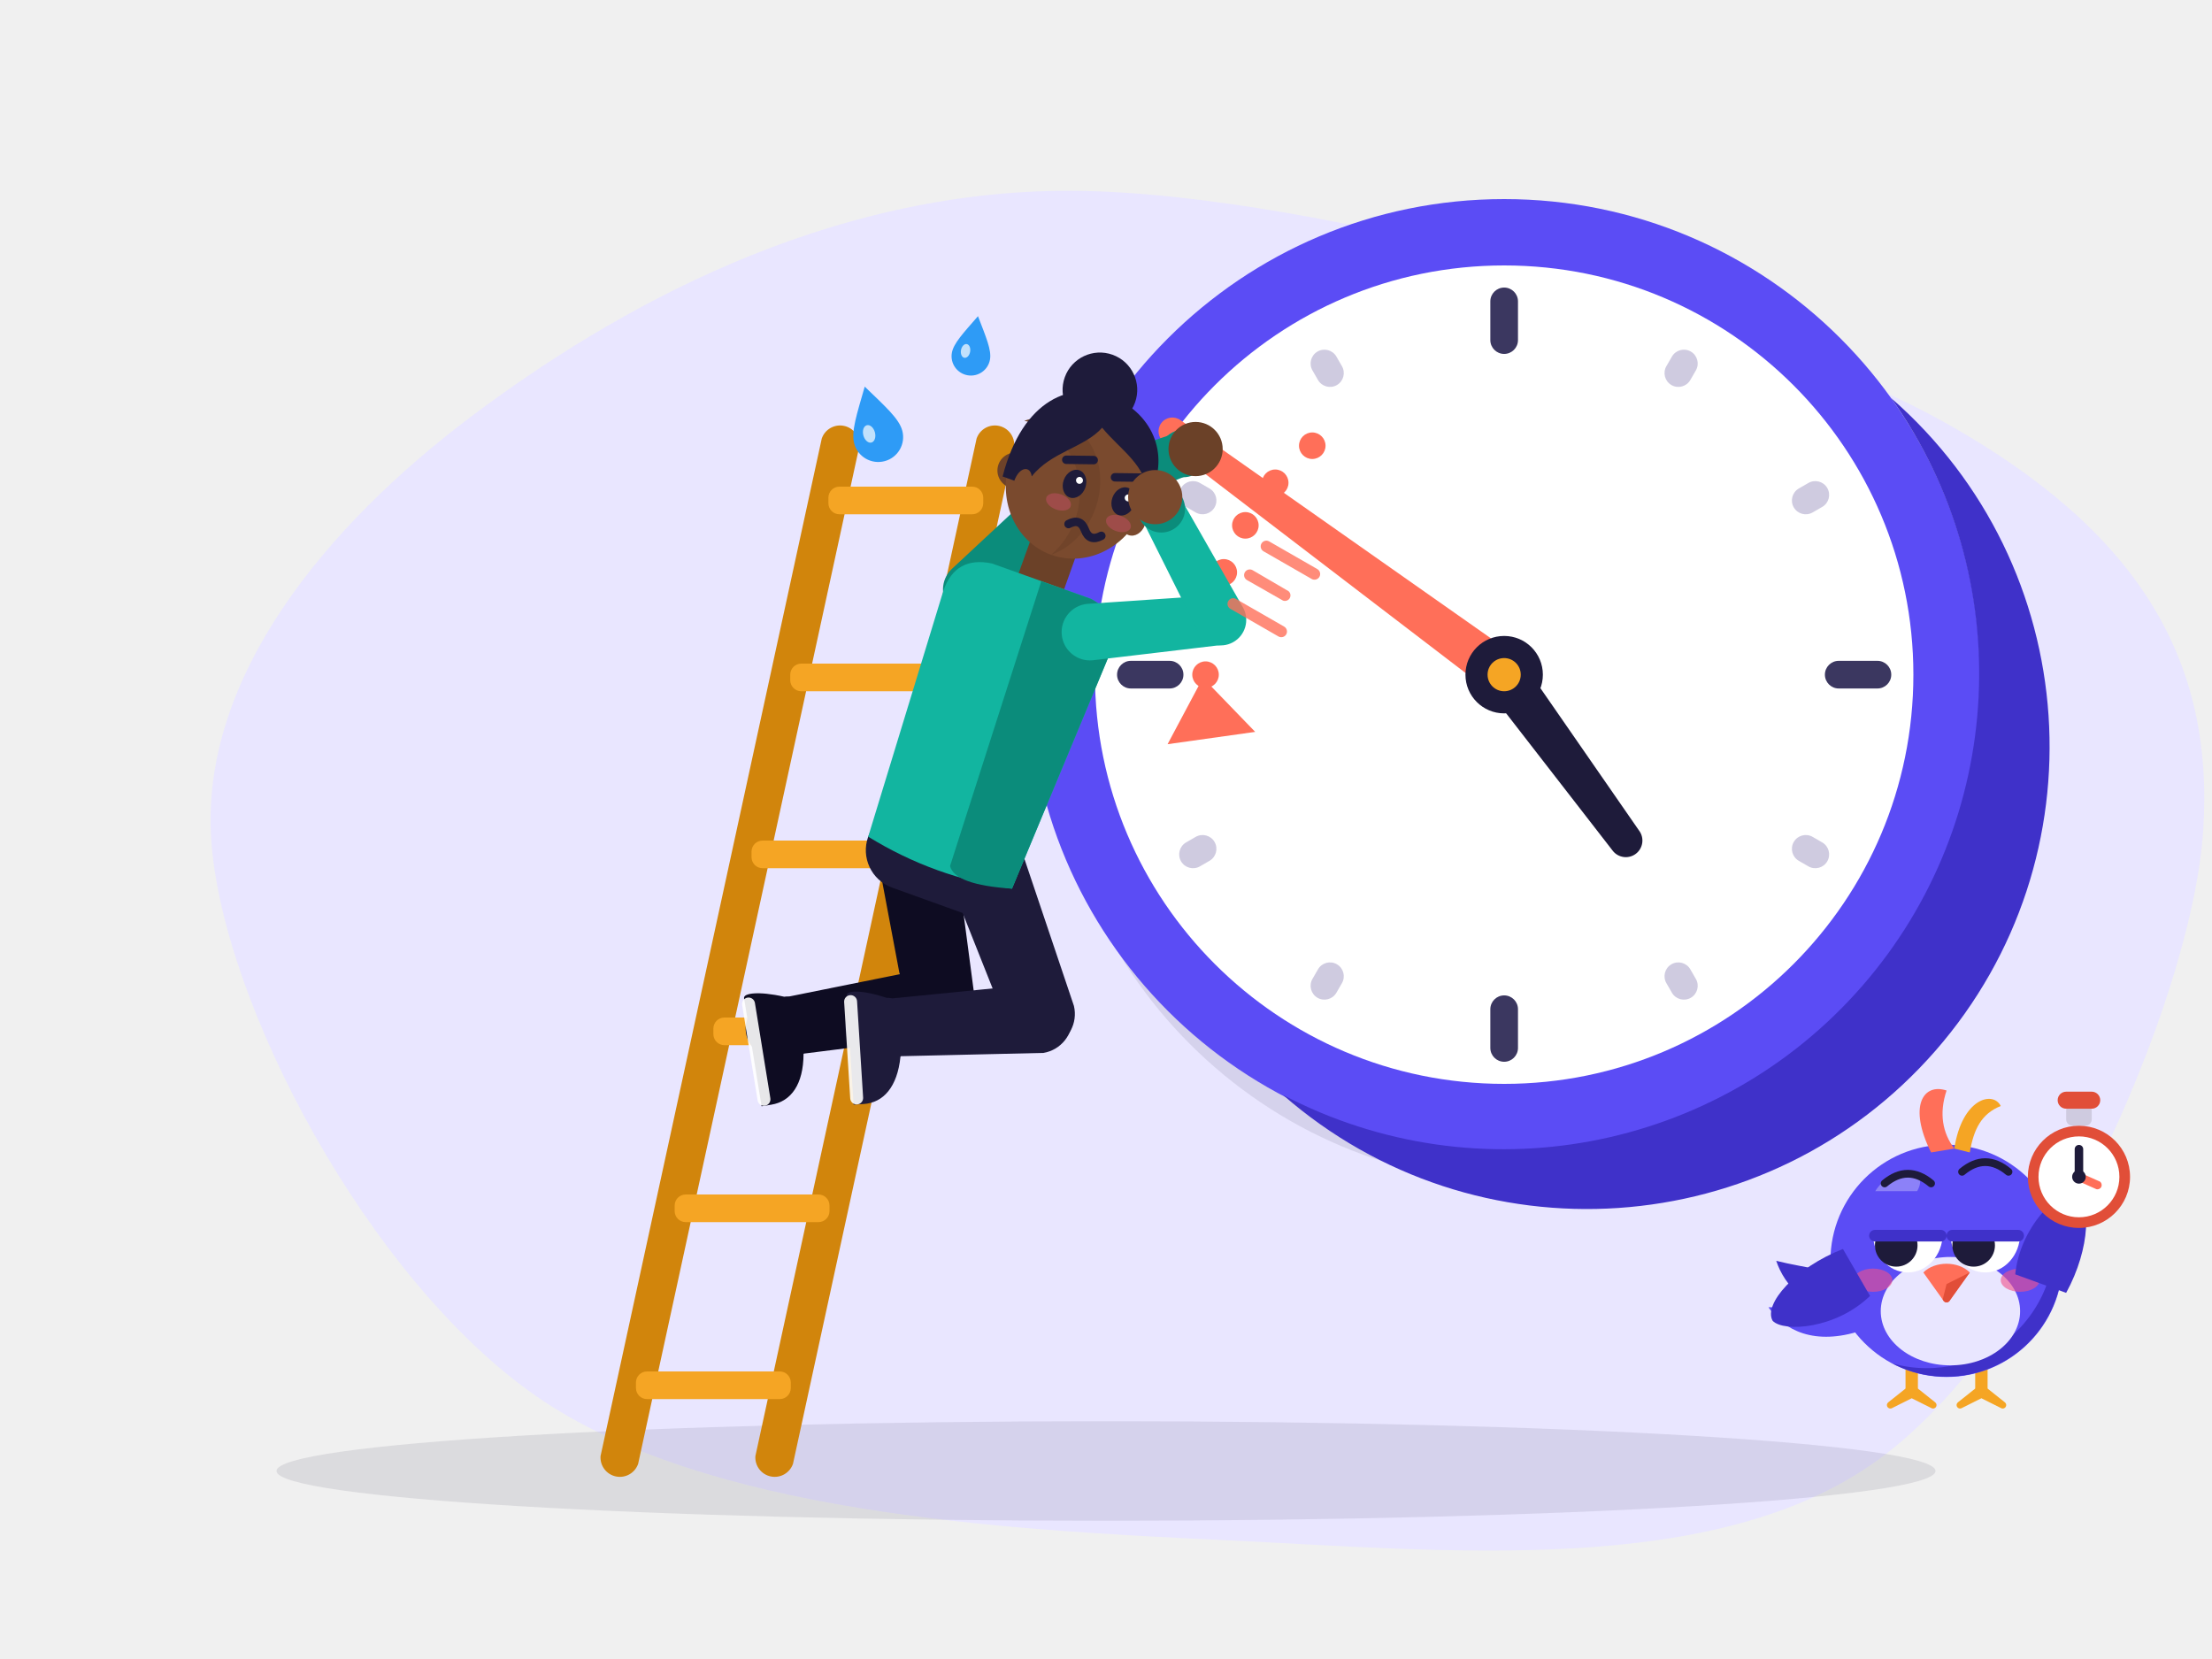
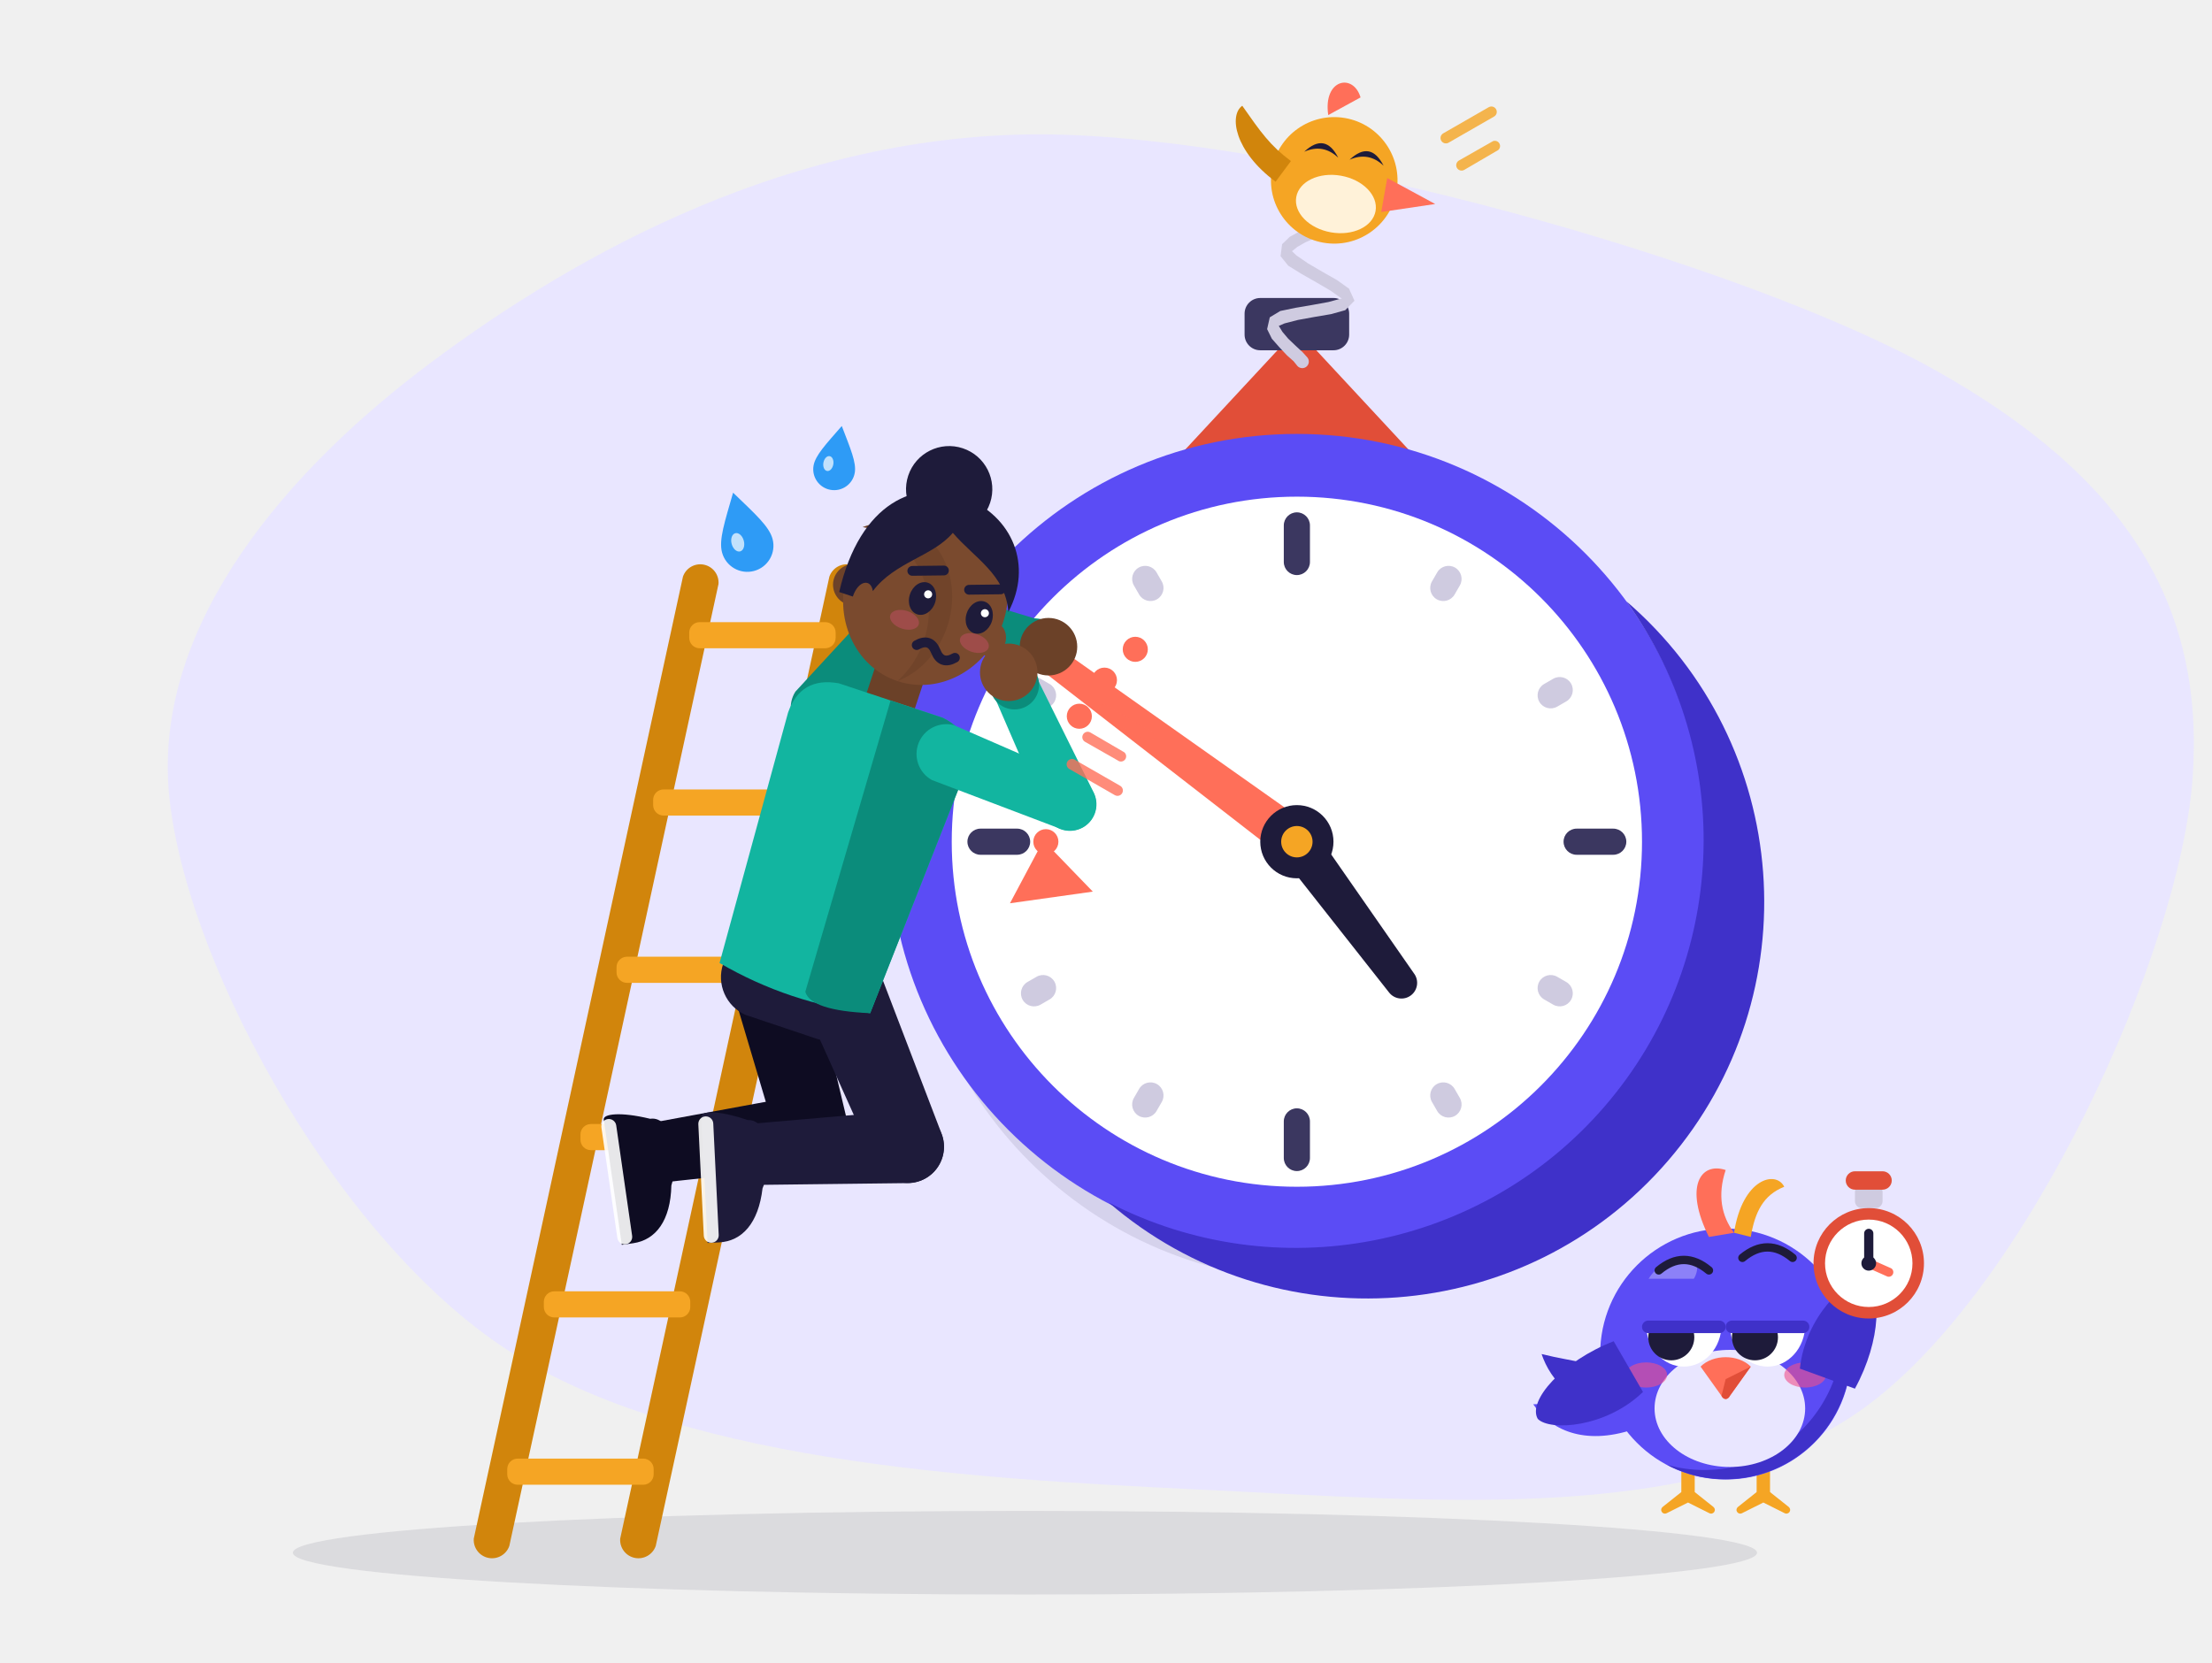
- <svg xmlns="http://www.w3.org/2000/svg" viewBox="0 0 400 300">
-   <path d="M398.4 150.3C396.3 181.5 369.1 242.7 339.6 264C310.1 285.4 261.6 280.4 221.2 278.5C180.8 276.6 127.5 273.6 97 252.5C66.5 231.3 40.2 181.4 38.2 151.9C36.2 122.4 59.1 95 85.1 75.4C111 55.9 149.3 34.3 193.8 34.5C238.4 34.7 318.3 57.5 352.4 76.8C386.5 96.1 400.5 119.1 398.4 150.3Z" fill="#E9E6FF" />
-   <ellipse cx="200" cy="266" rx="150" ry="9" fill="#1E1B3A" opacity="0.1" />
-   <circle cx="276" cy="128" r="86" fill="#1E1B3A" opacity="0.1" />
-   <circle cx="272" cy="122" r="86" fill="#5B4CF5" />
-   <path d="M342 72A86 86 0 0 1 232 198A78 78 0 0 0 342 72Z" fill="#3F31C9" />
-   <circle cx="272" cy="122" r="74" fill="#FFFFFF" />
-   <rect x="269.5" y="52" width="5" height="12" rx="2.5" fill="#3B3760" />
-   <rect x="301.5" y="63.1" width="5" height="7" rx="2.5" fill="#CFCBE0" transform="rotate(30 304 66.6)" />
-   <rect x="324.9" y="86.5" width="5" height="7" rx="2.5" fill="#CFCBE0" transform="rotate(60 327.4 90)" />
-   <rect x="333.5" y="116" width="5" height="12" rx="2.5" fill="#3B3760" transform="rotate(90 336 122)" />
-   <rect x="324.9" y="150.5" width="5" height="7" rx="2.5" fill="#CFCBE0" transform="rotate(120 327.4 154)" />
-   <rect x="301.5" y="173.9" width="5" height="7" rx="2.5" fill="#CFCBE0" transform="rotate(150 304 177.4)" />
-   <rect x="269.5" y="180" width="5" height="12" rx="2.5" fill="#3B3760" transform="rotate(180 272 186)" />
-   <rect x="237.5" y="173.9" width="5" height="7" rx="2.5" fill="#CFCBE0" transform="rotate(210 240 177.4)" />
-   <rect x="214.1" y="150.5" width="5" height="7" rx="2.5" fill="#CFCBE0" transform="rotate(240 216.6 154)" />
-   <rect x="205.5" y="116" width="5" height="12" rx="2.5" fill="#3B3760" transform="rotate(270 208 122)" />
-   <rect x="214.1" y="86.5" width="5" height="7" rx="2.5" fill="#CFCBE0" transform="rotate(300 216.6 90)" />
-   <rect x="237.5" y="63.1" width="5" height="7" rx="2.5" fill="#CFCBE0" transform="rotate(330 240 66.6)" />
-   <circle cx="237.3" cy="80.6" r="2.4" fill="#FF6F59" />
-   <circle cx="230.6" cy="87.3" r="2.4" fill="#FF6F59" />
-   <circle cx="225.2" cy="95" r="2.4" fill="#FF6F59" />
-   <circle cx="221.3" cy="103.5" r="2.4" fill="#FF6F59" />
-   <circle cx="218.8" cy="112.6" r="2.4" fill="#FF6F59" />
-   <circle cx="218" cy="122" r="2.4" fill="#FF6F59" />
-   <g transform="translate(218.5 129.5) rotate(-8)">
+ <svg xmlns="http://www.w3.org/2000/svg" viewBox="24 -31 423 318">
+   <path d="M443.3 117.7C441 150.8 411.9 215.8 380.2 238.5C348.4 261.2 296.3 255.9 252.9 253.9C209.5 251.8 152.3 248.6 119.5 226.2C86.7 203.8 58.4 150.7 56.2 119.4C54.1 88 78.7 59 106.6 38.2C134.5 17.4 175.6 -5.5 223.5 -5.3C271.4 -5 357.3 19.2 393.9 39.7C430.6 60.2 445.6 84.6 443.3 117.7Z" fill="#E9E6FF" />
+   <ellipse cx="220" cy="266" rx="140" ry="8" fill="#1E1B3A" opacity="0.1" />
+   <path d="M246 60L272 32L298 60Z" fill="#E14E38" />
+   <rect x="254" y="54" width="36" height="14" rx="3" fill="#3F31C9" />
+   <rect x="262" y="26" width="20" height="10" rx="3" fill="#3B3760" />
+   <g transform="translate(278 10) rotate(10) scale(1.1)">
+     <path d="M0.7 25.1 -0.2 24.4 -1.6 23.5 -3.1 22.5 -4.3 21.5 -5 20.7 -5.1 20.6 -4.2 20 -2 19 0.7 18 3.5 17 5.8 15.9 7.1 14 5.8 12.1 3.5 11 0.7 10 -2 9 -4.2 8 -5.1 7.4 -5 7.3 -4.3 6.5 -3.1 5.5 -1.6 4.5 -0.2 3.6 0.7 2.9A1.1 1.1 0 0 0 -0.7 1.1L-0.7 1.1 -1.5 1.8 -2.8 2.6 -4.4 3.8 -5.9 5 -7 6.5 -6.9 8.6 -5.3 10 -2.8 11 0 12 2.7 13 4.6 13.9 4.9 14 4.6 14.1 2.7 15 0 16 -2.8 17 -5.3 18 -6.9 19.4 -7 21.5 -5.9 23 -4.4 24.2 -2.8 25.4 -1.5 26.2 -0.7 26.9A1.1 1.1 0 0 0 0.7 25.1Z" fill="#CFCBE0" />
+     <circle cx="0" cy="-6" r="11" fill="#F5A524" />
+     <ellipse cx="1" cy="-2" rx="7" ry="5" fill="#FFF2D9" />
+     <path d="M9-8L18-5 9-2Z" fill="#FF6F59" />
+     <path d="M-6-10Q-3-14 0-10Q-3-12-6-10Z" fill="#1E1B3A" />
+     <path d="M2-10Q5-14 8-10Q5-12 2-10Z" fill="#1E1B3A" />
+     <path d="M-3-17C-5-23 0-25 2-21Z" fill="#FF6F59" />
+     <path d="M-10-4C-18-8-20-14-18-16C-14-12-12-10-8-8Z" fill="#D1850C" />
+   </g>
+   <g opacity="0.8">
+     <path d="M301 -3.7L309.7 -8.7A1 1 0 0 0 308.7 -10.5L300 -5.5A1 1 0 0 0 301 -3.7Z" fill="#F5A524" />
+   </g>
+   <g opacity="0.8">
+     <path d="M304 1.5L310.5 -2.3A1 1 0 0 0 309.5 -4L303 -0.3A1 1 0 0 0 304 1.5Z" fill="#F5A524" />
+   </g>
+   <circle cx="276" cy="136" r="78" fill="#1E1B3A" opacity="0.1" />
+   <circle cx="272" cy="130" r="78" fill="#5B4CF5" />
+   <path d="M335 84A78 78 0 0 1 236 199A70 70 0 0 0 335 84Z" fill="#3F31C9" />
+   <circle cx="272" cy="130" r="66" fill="#FFFFFF" />
+   <rect x="269.5" y="67" width="5" height="12" rx="2.5" fill="#3B3760" />
+   <rect x="298" y="77.1" width="5" height="7" rx="2.5" fill="#CFCBE0" transform="rotate(30 300.5 80.6)" />
+   <rect x="318.9" y="98" width="5" height="7" rx="2.5" fill="#CFCBE0" transform="rotate(60 321.4 101.5)" />
+   <rect x="326.5" y="124" width="5" height="12" rx="2.5" fill="#3B3760" transform="rotate(90 329 130)" />
+   <rect x="318.9" y="155" width="5" height="7" rx="2.5" fill="#CFCBE0" transform="rotate(120 321.4 158.5)" />
+   <rect x="298" y="175.9" width="5" height="7" rx="2.5" fill="#CFCBE0" transform="rotate(150 300.5 179.4)" />
+   <rect x="269.5" y="181" width="5" height="12" rx="2.5" fill="#3B3760" transform="rotate(180 272 187)" />
+   <rect x="241" y="175.9" width="5" height="7" rx="2.5" fill="#CFCBE0" transform="rotate(210 243.5 179.4)" />
+   <rect x="220.1" y="155" width="5" height="7" rx="2.5" fill="#CFCBE0" transform="rotate(240 222.6 158.5)" />
+   <rect x="212.5" y="124" width="5" height="12" rx="2.5" fill="#3B3760" transform="rotate(270 215 130)" />
+   <rect x="220.1" y="98" width="5" height="7" rx="2.5" fill="#CFCBE0" transform="rotate(300 222.6 101.5)" />
+   <rect x="241" y="77.1" width="5" height="7" rx="2.5" fill="#CFCBE0" transform="rotate(330 243.5 80.6)" />
+   <circle cx="241.1" cy="93.2" r="2.4" fill="#FF6F59" />
+   <circle cx="235.2" cy="99.1" r="2.4" fill="#FF6F59" />
+   <circle cx="230.4" cy="106" r="2.4" fill="#FF6F59" />
+   <circle cx="226.9" cy="113.6" r="2.4" fill="#FF6F59" />
+   <circle cx="224.7" cy="121.7" r="2.4" fill="#FF6F59" />
+   <circle cx="224" cy="130" r="2.4" fill="#FF6F59" />
+   <g transform="translate(224.5 136.7) rotate(-8)">
    <path d="M0 -7 L8 4 L-8 4Z" fill="#FF6F59" />
  </g>
-   <path d="M268.8 124.4L291.6 153.8A3 3 0 0 0 296.4 150.2L275.2 119.6A4 4 0 0 0 268.8 124.4Z" fill="#1E1B3A" />
-   <path d="M274.4 118.8L213.5 76A2.5 2.5 0 0 0 210.5 80L269.6 125.2A4 4 0 0 0 274.4 118.8Z" fill="#FF6F59" />
-   <circle cx="272" cy="122" r="7" fill="#1E1B3A" />
-   <circle cx="272" cy="122" r="3" fill="#F5A524" />
-   <path d="M115.4 264.7L155.4 80.7A3.5 3.5 0 0 0 148.6 79.3L108.6 263.3A3.5 3.5 0 0 0 115.4 264.7Z" fill="#D1850C" />
-   <path d="M143.4 264.7L183.4 80.7A3.5 3.5 0 0 0 176.6 79.3L136.6 263.3A3.5 3.5 0 0 0 143.4 264.7Z" fill="#D1850C" />
-   <rect x="115" y="248" width="28" height="5" rx="2" fill="#F5A524" />
-   <rect x="122" y="216" width="28" height="5" rx="2" fill="#F5A524" />
-   <rect x="129" y="184" width="28" height="5" rx="2" fill="#F5A524" />
-   <rect x="135.9" y="152" width="28" height="5" rx="2" fill="#F5A524" />
-   <rect x="142.9" y="120" width="28" height="5" rx="2" fill="#F5A524" />
-   <rect x="149.8" y="88" width="28" height="5" rx="2" fill="#F5A524" />
-   <g transform="translate(194.8 87.2) rotate(19.8) scale(0.9)">
+   <path d="M268.8 132.4L289.6 158.8A3 3 0 0 0 294.4 155.2L275.2 127.6A4 4 0 0 0 268.8 132.4Z" fill="#1E1B3A" />
+   <path d="M274.4 126.8L219.5 88A2.5 2.5 0 0 0 216.5 92L269.6 133.2A4 4 0 0 0 274.4 126.8Z" fill="#FF6F59" />
+   <circle cx="272" cy="130" r="7" fill="#1E1B3A" />
+   <circle cx="272" cy="130" r="3" fill="#F5A524" />
+   <path d="M121.4 264.7L161.4 80.7A3.5 3.5 0 0 0 154.6 79.3L114.6 263.3A3.5 3.5 0 0 0 121.4 264.7Z" fill="#D1850C" />
+   <path d="M149.4 264.7L189.4 80.7A3.5 3.5 0 0 0 182.6 79.3L142.6 263.3A3.5 3.5 0 0 0 149.4 264.7Z" fill="#D1850C" />
+   <rect x="121" y="248" width="28" height="5" rx="2" fill="#F5A524" />
+   <rect x="128" y="216" width="28" height="5" rx="2" fill="#F5A524" />
+   <rect x="135" y="184" width="28" height="5" rx="2" fill="#F5A524" />
+   <rect x="141.9" y="152" width="28" height="5" rx="2" fill="#F5A524" />
+   <rect x="148.9" y="120" width="28" height="5" rx="2" fill="#F5A524" />
+   <rect x="155.8" y="88" width="28" height="5" rx="2" fill="#F5A524" />
+   <g transform="translate(201 83.1) rotate(18.4) scale(1.1)">
    <circle cx="-2" cy="-19" r="7.5" fill="#1E1B3A" />
  </g>
-   <path d="M158 151.3L163.8 182.1A6.3 6.3 0 0 0 176.2 180.1L172.1 149A7.1 7.1 0 0 0 158 151.3Z" fill="#0E0C22" />
-   <path d="M169 174.9L139.2 180.9A5.1 5.1 0 0 0 140.8 191.1L171 187.3A6.3 6.3 0 0 0 169 174.9Z" fill="#0E0C22" />
-   <g transform="translate(140 186) rotate(80.8) scale(0.9 0.9)">
+   <path d="M162.7 153.7L172.6 187A6.9 6.9 0 0 0 186 183.4L178 149.7A7.9 7.9 0 0 0 162.7 153.7Z" fill="#0E0C22" />
+   <path d="M178.3 178.3L145.2 184.4A5.7 5.7 0 0 0 146.8 195.6L180.2 192A6.9 6.9 0 0 0 178.3 178.3Z" fill="#0E0C22" />
+   <g transform="translate(146 190) rotate(81.8) scale(1.1 1.1)">
    <path d="M-6-3C-6-7 2-7 6-5C12-4 15-1 15 3L15 5-7 5C-8 5-8 2-6-3Z" fill="#0E0C22" />
    <rect x="-7" y="3" width="22" height="2.6" rx="1.3" fill="#FFFFFF" opacity="0.9" />
  </g>
-   <path d="M179.2 110.3L195.8 93.3A4.6 4.6 0 0 0 189.5 86.7L172.1 102.9A5.1 5.1 0 0 0 179.2 110.3Z" fill="#0B8C7B" />
-   <path d="M194.3 94.3L215.4 85.7A4 4 0 0 0 212.6 78.3L191.1 85.7A4.6 4.6 0 0 0 194.3 94.3Z" fill="#0B8C7B" />
-   <circle cx="214" cy="82" r="4.3" fill="#0B8C7B" />
-   <circle cx="216.2" cy="81.2" r="4.9" fill="#6B4128" />
-   <path d="M170.9 157.1L182.5 186.3A6.3 6.3 0 0 0 194.2 181.9L184.2 152.2A7.1 7.1 0 0 0 170.9 157.1Z" fill="#1E1B3A" />
-   <path d="M188 177.9L157.7 180.9A5.1 5.1 0 0 0 158.3 191.1L188.7 190.4A6.3 6.3 0 0 0 188 177.9Z" fill="#1E1B3A" />
-   <g transform="translate(158 186) rotate(86.4) scale(0.9 0.9)">
+   <path d="M184.6 108.7L201.5 88.6A5 5 0 0 0 193.9 82L176.1 101.3A5.7 5.7 0 0 0 184.6 108.7Z" fill="#0B8C7B" />
+   <path d="M196.4 90.1L220.8 96.3A4.4 4.4 0 0 0 223.2 87.7L199.1 80.4A5 5 0 0 0 196.4 90.1Z" fill="#0B8C7B" />
+   <circle cx="222" cy="92" r="4.7" fill="#0B8C7B" />
+   <circle cx="224.5" cy="92.7" r="5.5" fill="#6B4128" />
+   <path d="M177 159.4L191.2 191A6.9 6.9 0 0 0 204 185.7L191.6 153.3A7.9 7.9 0 0 0 177 159.4Z" fill="#1E1B3A" />
+   <path d="M197.2 181.4L163.7 184.3A5.7 5.7 0 0 0 164.3 195.7L197.9 195.3A6.9 6.9 0 0 0 197.2 181.4Z" fill="#1E1B3A" />
+   <g transform="translate(164 190) rotate(87.2) scale(1.1 1.1)">
    <path d="M-6-3C-6-7 2-7 6-5C12-4 15-1 15 3L15 5-7 5C-8 5-8 2-6-3Z" fill="#1E1B3A" />
    <rect x="-7" y="3" width="22" height="2.6" rx="1.3" fill="#FFFFFF" opacity="0.9" />
  </g>
-   <path d="M161.3 160.5L173.8 165A7.1 7.1 0 0 0 178.7 151.5L166.2 147A7.1 7.1 0 0 0 161.3 160.5Z" fill="#1E1B3A" />
-   <path d="M190.8 111.1L195.3 98.5A4.4 4.4 0 0 0 187.1 95.6L182.6 108.1A4.4 4.4 0 0 0 190.8 111.1Z" fill="#6B4128" />
-   <path d="M157 151.3L170.6 106.8Q172.8 100.5 179.4 101.9L197.3 108.3Q203.2 111.5 200.9 117.7L183 160.7Q169 158.7 157 151.3Z" fill="#12B5A0" />
-   <path d="M171.8 156.6L188.3 105.1L197.3 108.3Q203.2 111.5 200.9 117.7L183 160.7Q172.6 160 171.8 156.6Z" fill="#0B8C7B" />
-   <g transform="translate(194.8 87.2) rotate(19.8) scale(0.9)">
+   <path d="M166.5 163.1L180.5 167.8A7.9 7.9 0 0 0 185.5 152.9L171.5 148.2A7.9 7.9 0 0 0 166.5 163.1Z" fill="#1E1B3A" />
+   <path d="M197.3 109.5L201.9 95.6A4.8 4.8 0 0 0 192.7 92.5L188.1 106.5A4.8 4.8 0 0 0 197.3 109.5Z" fill="#6B4128" />
+   <path d="M161.6 153.2L174.7 105.3Q177.1 98.4 184.4 99.7L204.3 106.3Q210.9 109.6 208.6 116.6L190.4 162.8Q175 161 161.6 153.2Z" fill="#12B5A0" />
+   <path d="M178 158.7L194.3 103L204.3 106.3Q210.9 109.6 208.6 116.6L190.4 162.8Q179 162.3 178 158.7Z" fill="#0B8C7B" />
+   <g transform="translate(201 83.1) rotate(18.4) scale(1.1)">
    <circle cx="-12.5" cy="2" r="3.6" fill="#6D4229" />
    <ellipse cx="0" cy="0" rx="14.2" ry="15.5" fill="#7A4A2E" />
    <path d="M-14.2 -8A14.2 15.5 0 0 1 0 15.5A12 14 0 0 0 -14.2 -8Z" fill="#71442A" />
    <ellipse cx="13.3" cy="3.5" rx="2.4" ry="3" fill="#7A4A2E" />
    <ellipse cx="-0.4" cy="0.5" rx="2.3" ry="2.9" fill="#1E1B3A" />
    <circle cx="0.3" cy="-0.5" r="0.7" fill="#FFFFFF" />
    <ellipse cx="10" cy="0.5" rx="2.3" ry="2.9" fill="#1E1B3A" />
    <circle cx="10.7" cy="-0.5" r="0.7" fill="#FFFFFF" />
    <path d="M1.2 8.5Q3 6.5 4.7 8.5Q6.4 10.5 8.2 8.5" fill="none" stroke="#1E1B3A" stroke-width="1.7" stroke-linecap="round" stroke-linejoin="round" />
    <ellipse cx="-2.2" cy="5" rx="2.6" ry="1.6" fill="#F0508A" opacity="0.3" />
    <ellipse cx="10.6" cy="5" rx="2.6" ry="1.6" fill="#F0508A" opacity="0.3" />
    <path d="M-3.6 -3.5L1.6 -5.3" fill="none" stroke="#1E1B3A" stroke-width="1.7" stroke-linecap="round" stroke-linejoin="round" />
    <path d="M6.8 -3.5L12 -5.3" fill="none" stroke="#1E1B3A" stroke-width="1.7" stroke-linecap="round" stroke-linejoin="round" />
    <g transform="scale(1 1)">
      <path d="M-14.5 4C-16-12-8-19 1-18.5C10-18 16-11 14.5-2C12-8 6-9 1-12C-1-7-7-4-9 2C-10 0-12 1-12 4Z" fill="#1E1B3A" />
    </g>
  </g>
-   <path d="M197.6 119.4L221.2 116.6A4.6 4.6 0 0 0 220.3 107.6L196.6 109.2A5.1 5.1 0 0 0 197.6 119.4Z" fill="#12B5A0" />
-   <path d="M224.8 109.9L213.5 90.1A4 4 0 0 0 206.5 93.9L216.7 114.3A4.6 4.6 0 0 0 224.8 109.9Z" fill="#12B5A0" />
-   <circle cx="210" cy="92" r="4.3" fill="#0B8C7B" />
-   <circle cx="208.9" cy="89.9" r="4.9" fill="#7A4A2E" />
-   <g transform="translate(158 76) rotate(-15) scale(0.9)">
+   <path d="M202.2 118.2L226.7 127.5A5 5 0 0 0 230.5 118.2L206.4 107.7A5.7 5.7 0 0 0 202.2 118.2Z" fill="#12B5A0" />
+   <path d="M233.2 120.7L222 98.1A4.4 4.4 0 0 0 214 101.9L224 125A5 5 0 0 0 233.2 120.7Z" fill="#12B5A0" />
+   <circle cx="218" cy="100" r="4.7" fill="#0B8C7B" />
+   <circle cx="216.9" cy="97.6" r="5.5" fill="#7A4A2E" />
+   <g transform="translate(166 70) rotate(-15)">
    <path d="M0-7C3-2 5 1 5 3.5A5 5 0 0 1-5 3.5C-5 1-3-2 0-7Z" fill="#2E9BF6" />
    <ellipse cx="-1.6" cy="2.4" rx="1.2" ry="1.8" fill="#FFFFFF" opacity="0.7" />
  </g>
-   <g transform="translate(176 62) rotate(10) scale(0.7)">
+   <g transform="translate(184 56) rotate(10) scale(0.8)">
    <path d="M0-7C3-2 5 1 5 3.5A5 5 0 0 1-5 3.5C-5 1-3-2 0-7Z" fill="#2E9BF6" />
    <ellipse cx="-1.6" cy="2.4" rx="1.2" ry="1.8" fill="#FFFFFF" opacity="0.7" />
  </g>
  <g opacity="0.8">
-     <path d="M228.5 99.7L237.2 104.7A1 1 0 0 0 238.2 102.9L229.5 97.9A1 1 0 0 0 228.5 99.7Z" fill="#FF6F59" />
+     <path d="M234.5 105.7L243.2 110.7A1 1 0 0 0 244.2 108.9L235.5 103.9A1 1 0 0 0 234.5 105.7Z" fill="#FF6F59" />
  </g>
  <g opacity="0.8">
-     <path d="M225.5 104.9L232 108.6A1 1 0 0 0 233 106.9L226.5 103.1A1 1 0 0 0 225.5 104.9Z" fill="#FF6F59" />
+     <path d="M231.5 110.9L238 114.6A1 1 0 0 0 239 112.9L232.5 109.1A1 1 0 0 0 231.5 110.9Z" fill="#FF6F59" />
  </g>
  <g opacity="0.8">
-     <path d="M222.5 110.1L231.2 115.1A1 1 0 0 0 232.2 113.3L223.5 108.3A1 1 0 0 0 222.5 110.1Z" fill="#FF6F59" />
+     <path d="M228.5 116.1L237.2 121.1A1 1 0 0 0 238.2 119.3L229.5 114.3A1 1 0 0 0 228.5 116.1Z" fill="#FF6F59" />
  </g>
-   <g transform="translate(352 228) scale(0.7)">
+   <g transform="translate(354 228) scale(0.8)">
    <path d="M-22 14C-36 14-42 6-44 0C-36 2-30 2-24 6Z" fill="#3F31C9" />
    <path d="M-22 18C-34 22-42 18-46 12C-38 12-32 10-24 10Z" fill="#5B4CF5" />
    <g transform="translate(-9 25)">
      <rect x="-1.6" y="0" width="3.2" height="10" rx="1.6" fill="#F5A524" />
      <path d="M-1.6 8L-6 11.5C-7 12.3-6 13.6-5 13L0 10.5 5 13C6 13.6 7 12.3 6 11.5L1.6 8Z" fill="#F5A524" />
    </g>
    <g transform="translate(9 25)">
      <rect x="-1.6" y="0" width="3.2" height="10" rx="1.6" fill="#F5A524" />
      <path d="M-1.6 8L-6 11.5C-7 12.3-6 13.6-5 13L0 10.5 5 13C6 13.6 7 12.3 6 11.5L1.6 8Z" fill="#F5A524" />
    </g>
    <circle cx="0" cy="0" r="30" fill="#5B4CF5" />
    <path d="M27 -13A30 30 0 0 1-14 26.5A33 33 0 0 0 27-13Z" fill="#3F31C9" />
    <ellipse cx="1" cy="13" rx="18" ry="14" fill="#E9E6FF" />
    <ellipse cx="-13" cy="-18" rx="7" ry="4" fill="#FFFFFF" opacity="0.3" transform="rotate(-35 -13 -18)" />
    <path d="M-4-28C-10-40-6-46 0-44C-2-38-1-33 2-29Z" fill="#FF6F59" />
    <path d="M2-29C4-42 12-44 14-40C9-38 7-34 6-28Z" fill="#F5A524" />
    <ellipse cx="-10" cy="-7" rx="9" ry="10" fill="#FFFFFF" />
    <circle cx="-13" cy="-4" r="5.5" fill="#1E1B3A" />
    <path d="M-20 -18L0 -18L0 -6L-20 -6Z" fill="#5B4CF5" />
    <rect x="-20" y="-8" width="20" height="3" rx="1.5" fill="#3F31C9" />
    <ellipse cx="10" cy="-7" rx="9" ry="10" fill="#FFFFFF" />
    <circle cx="7" cy="-4" r="5.5" fill="#1E1B3A" />
    <path d="M0 -18L20 -18L20 -6L0 -6Z" fill="#5B4CF5" />
    <rect x="0" y="-8" width="20" height="3" rx="1.5" fill="#3F31C9" />
    <path d="M-16 -20Q-10 -25 -4 -20" fill="none" stroke="#1E1B3A" stroke-width="2" stroke-linecap="round" stroke-linejoin="round" />
    <path d="M4 -23Q10 -28 16 -23" fill="none" stroke="#1E1B3A" stroke-width="2" stroke-linecap="round" stroke-linejoin="round" />
    <ellipse cx="-19" cy="5" rx="5" ry="3" fill="#F0508A" opacity="0.6" />
    <ellipse cx="19" cy="5" rx="5" ry="3" fill="#F0508A" opacity="0.6" />
    <path d="M-6 3C-3 0 3 0 6 3L1 10C0.5 11-0.5 11-1 10Z" fill="#FF6F59" />
    <path d="M0 6L6 3L1 10C0.5 11-0.5 11-1 10Z" fill="#E14E38" />
    <g transform="translate(-25 4) rotate(150)">
      <path d="M-2-7C10-10 22-4 23 0C23 5 11 9-2 7Z" fill="#3F31C9" />
    </g>
    <g transform="translate(25 4) rotate(-70)">
      <path d="M-2-7C10-10 22-4 23 0C23 5 11 9-2 7Z" fill="#3F31C9" />
    </g>
    <g transform="translate(34.2 -21.7) scale(1.1)">
      <rect x="-3" y="-17" width="6" height="5" rx="1.5" fill="#CFCBE0" />
      <rect x="-5" y="-20" width="10" height="4" rx="2" fill="#E14E38" />
      <circle cx="0" cy="0" r="12" fill="#E14E38" />
      <circle cx="0" cy="0" r="9.5" fill="#FFFFFF" />
      <path d="M0 0 L0 -6.5" fill="none" stroke="#1E1B3A" stroke-width="2" stroke-linecap="round" stroke-linejoin="round" />
      <path d="M-0.4 0.9L4.1 2.9A1 1 0 0 0 4.9 1.1L0.4 -0.9A1 1 0 0 0 -0.4 0.9Z" fill="#FF6F59" />
      <circle cx="0" cy="0" r="1.6" fill="#1E1B3A" />
    </g>
  </g>
</svg>
